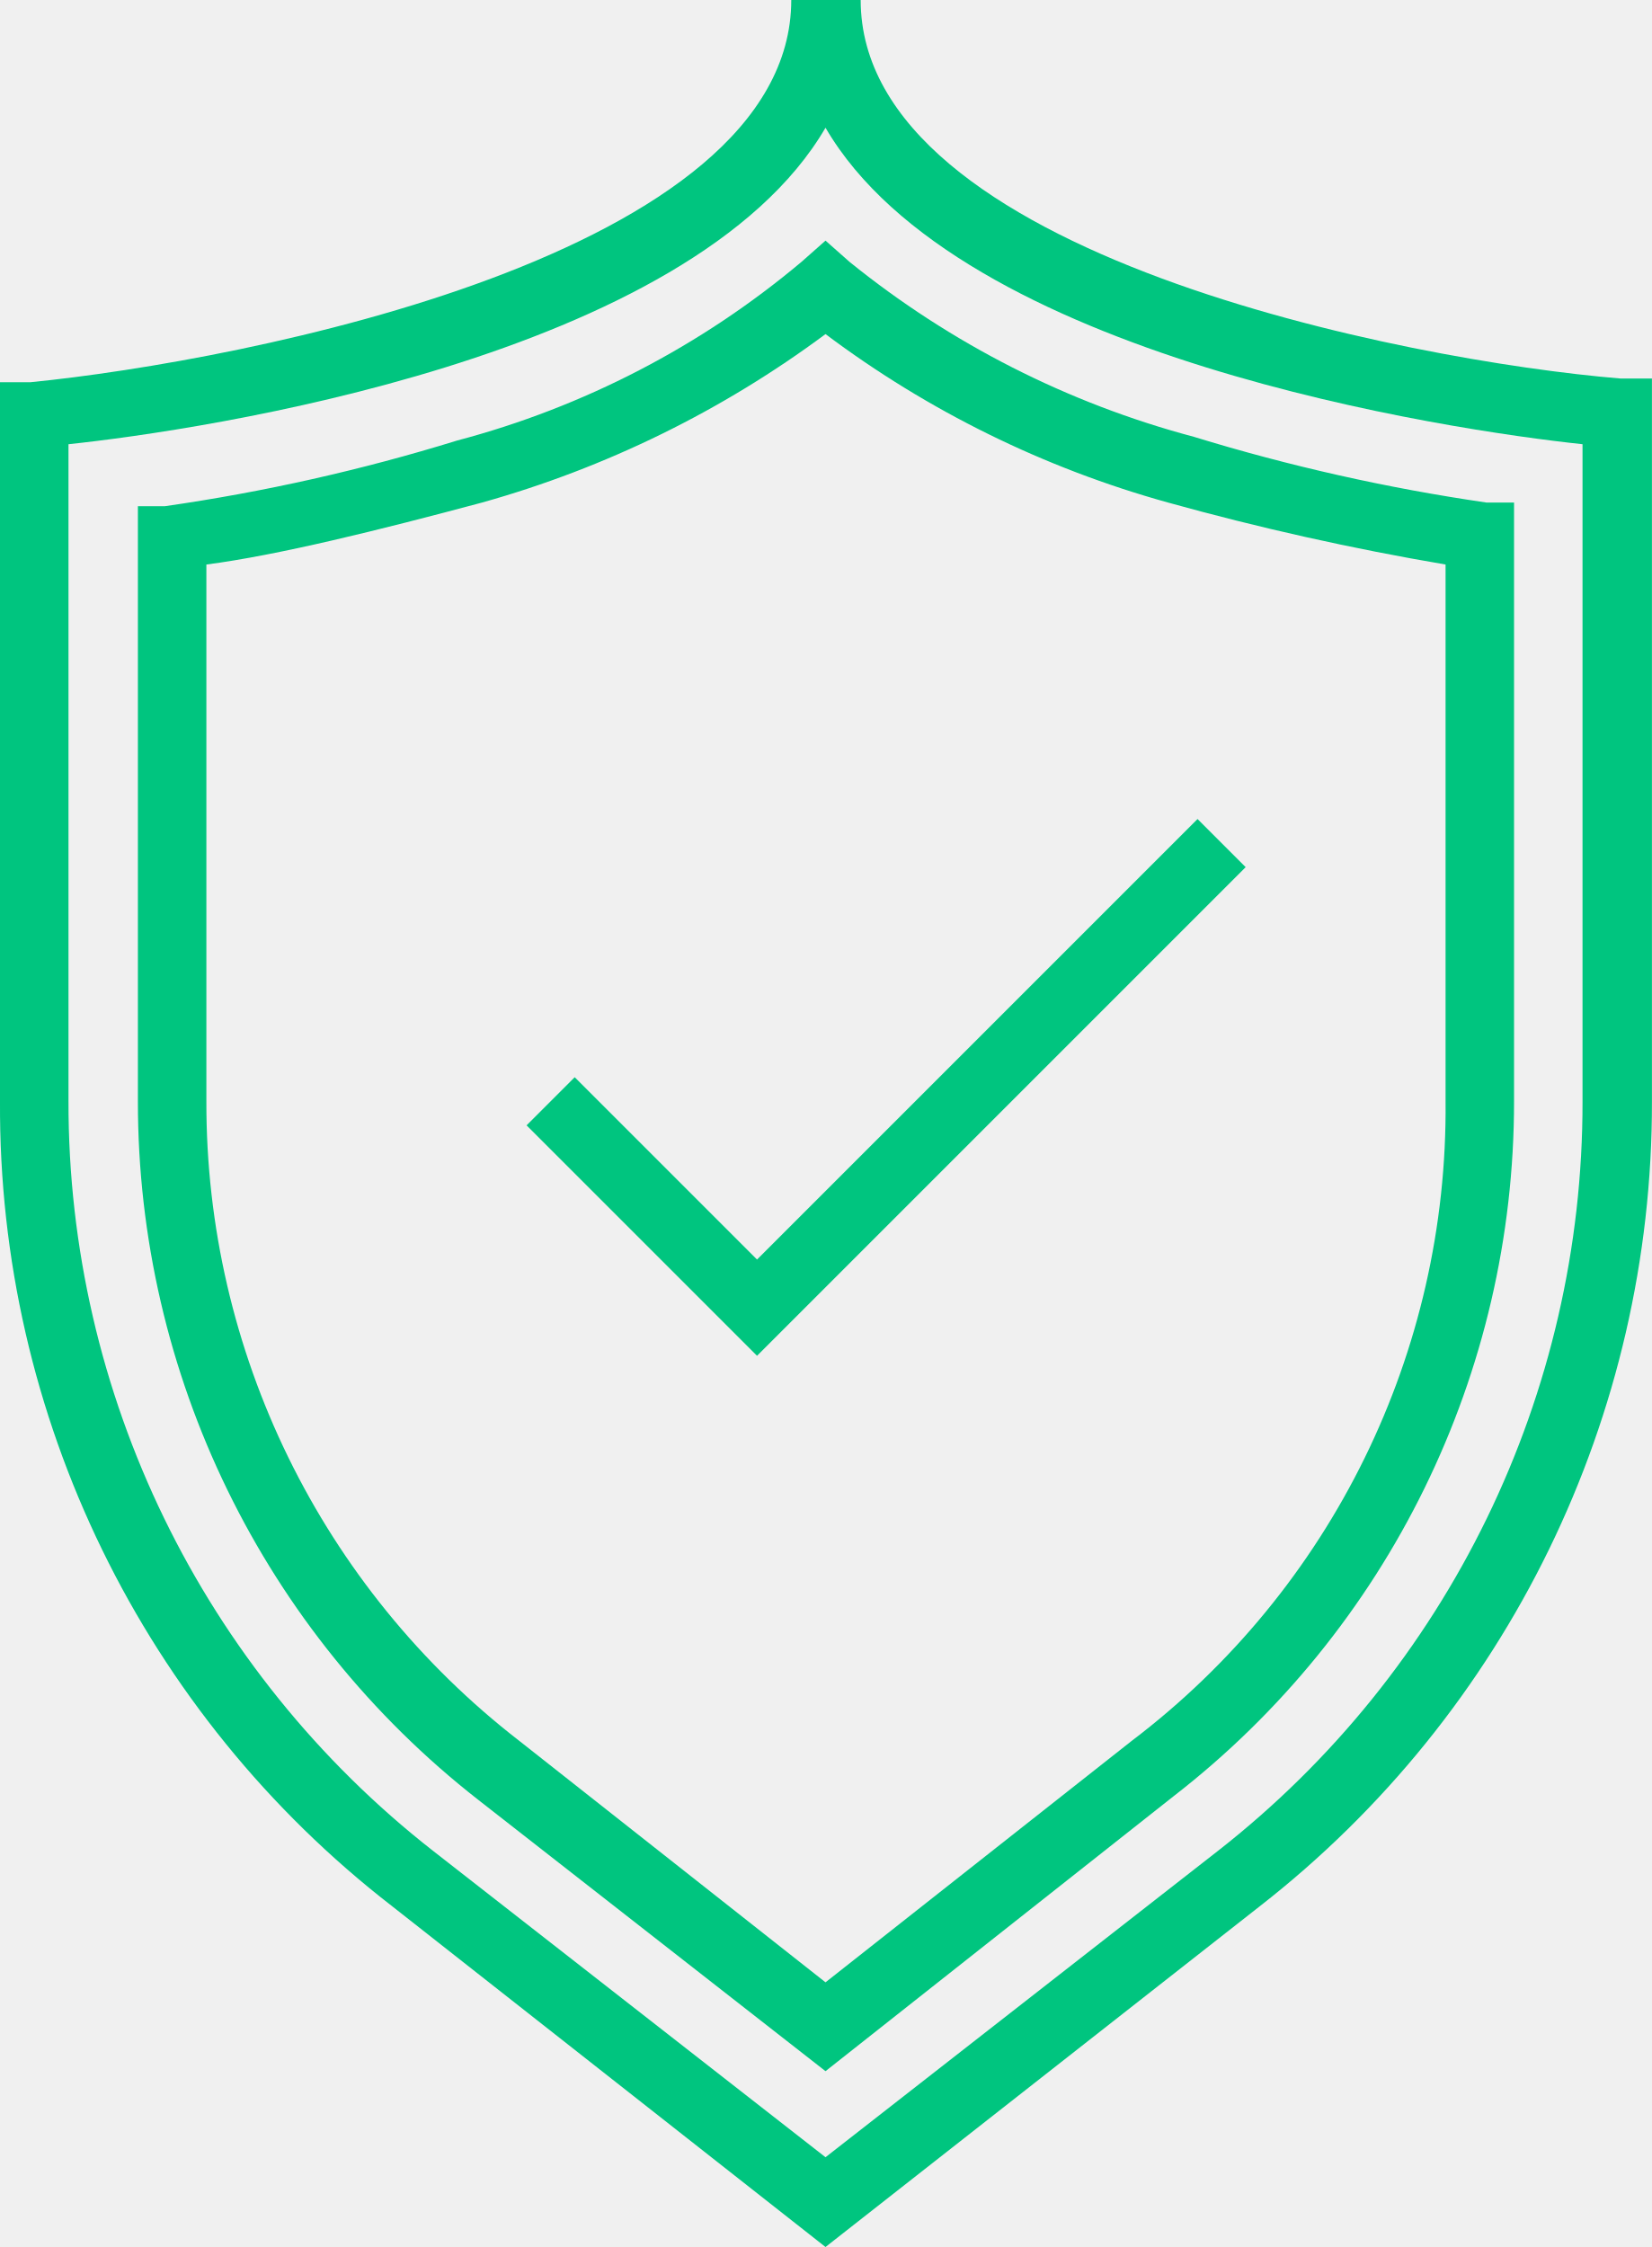
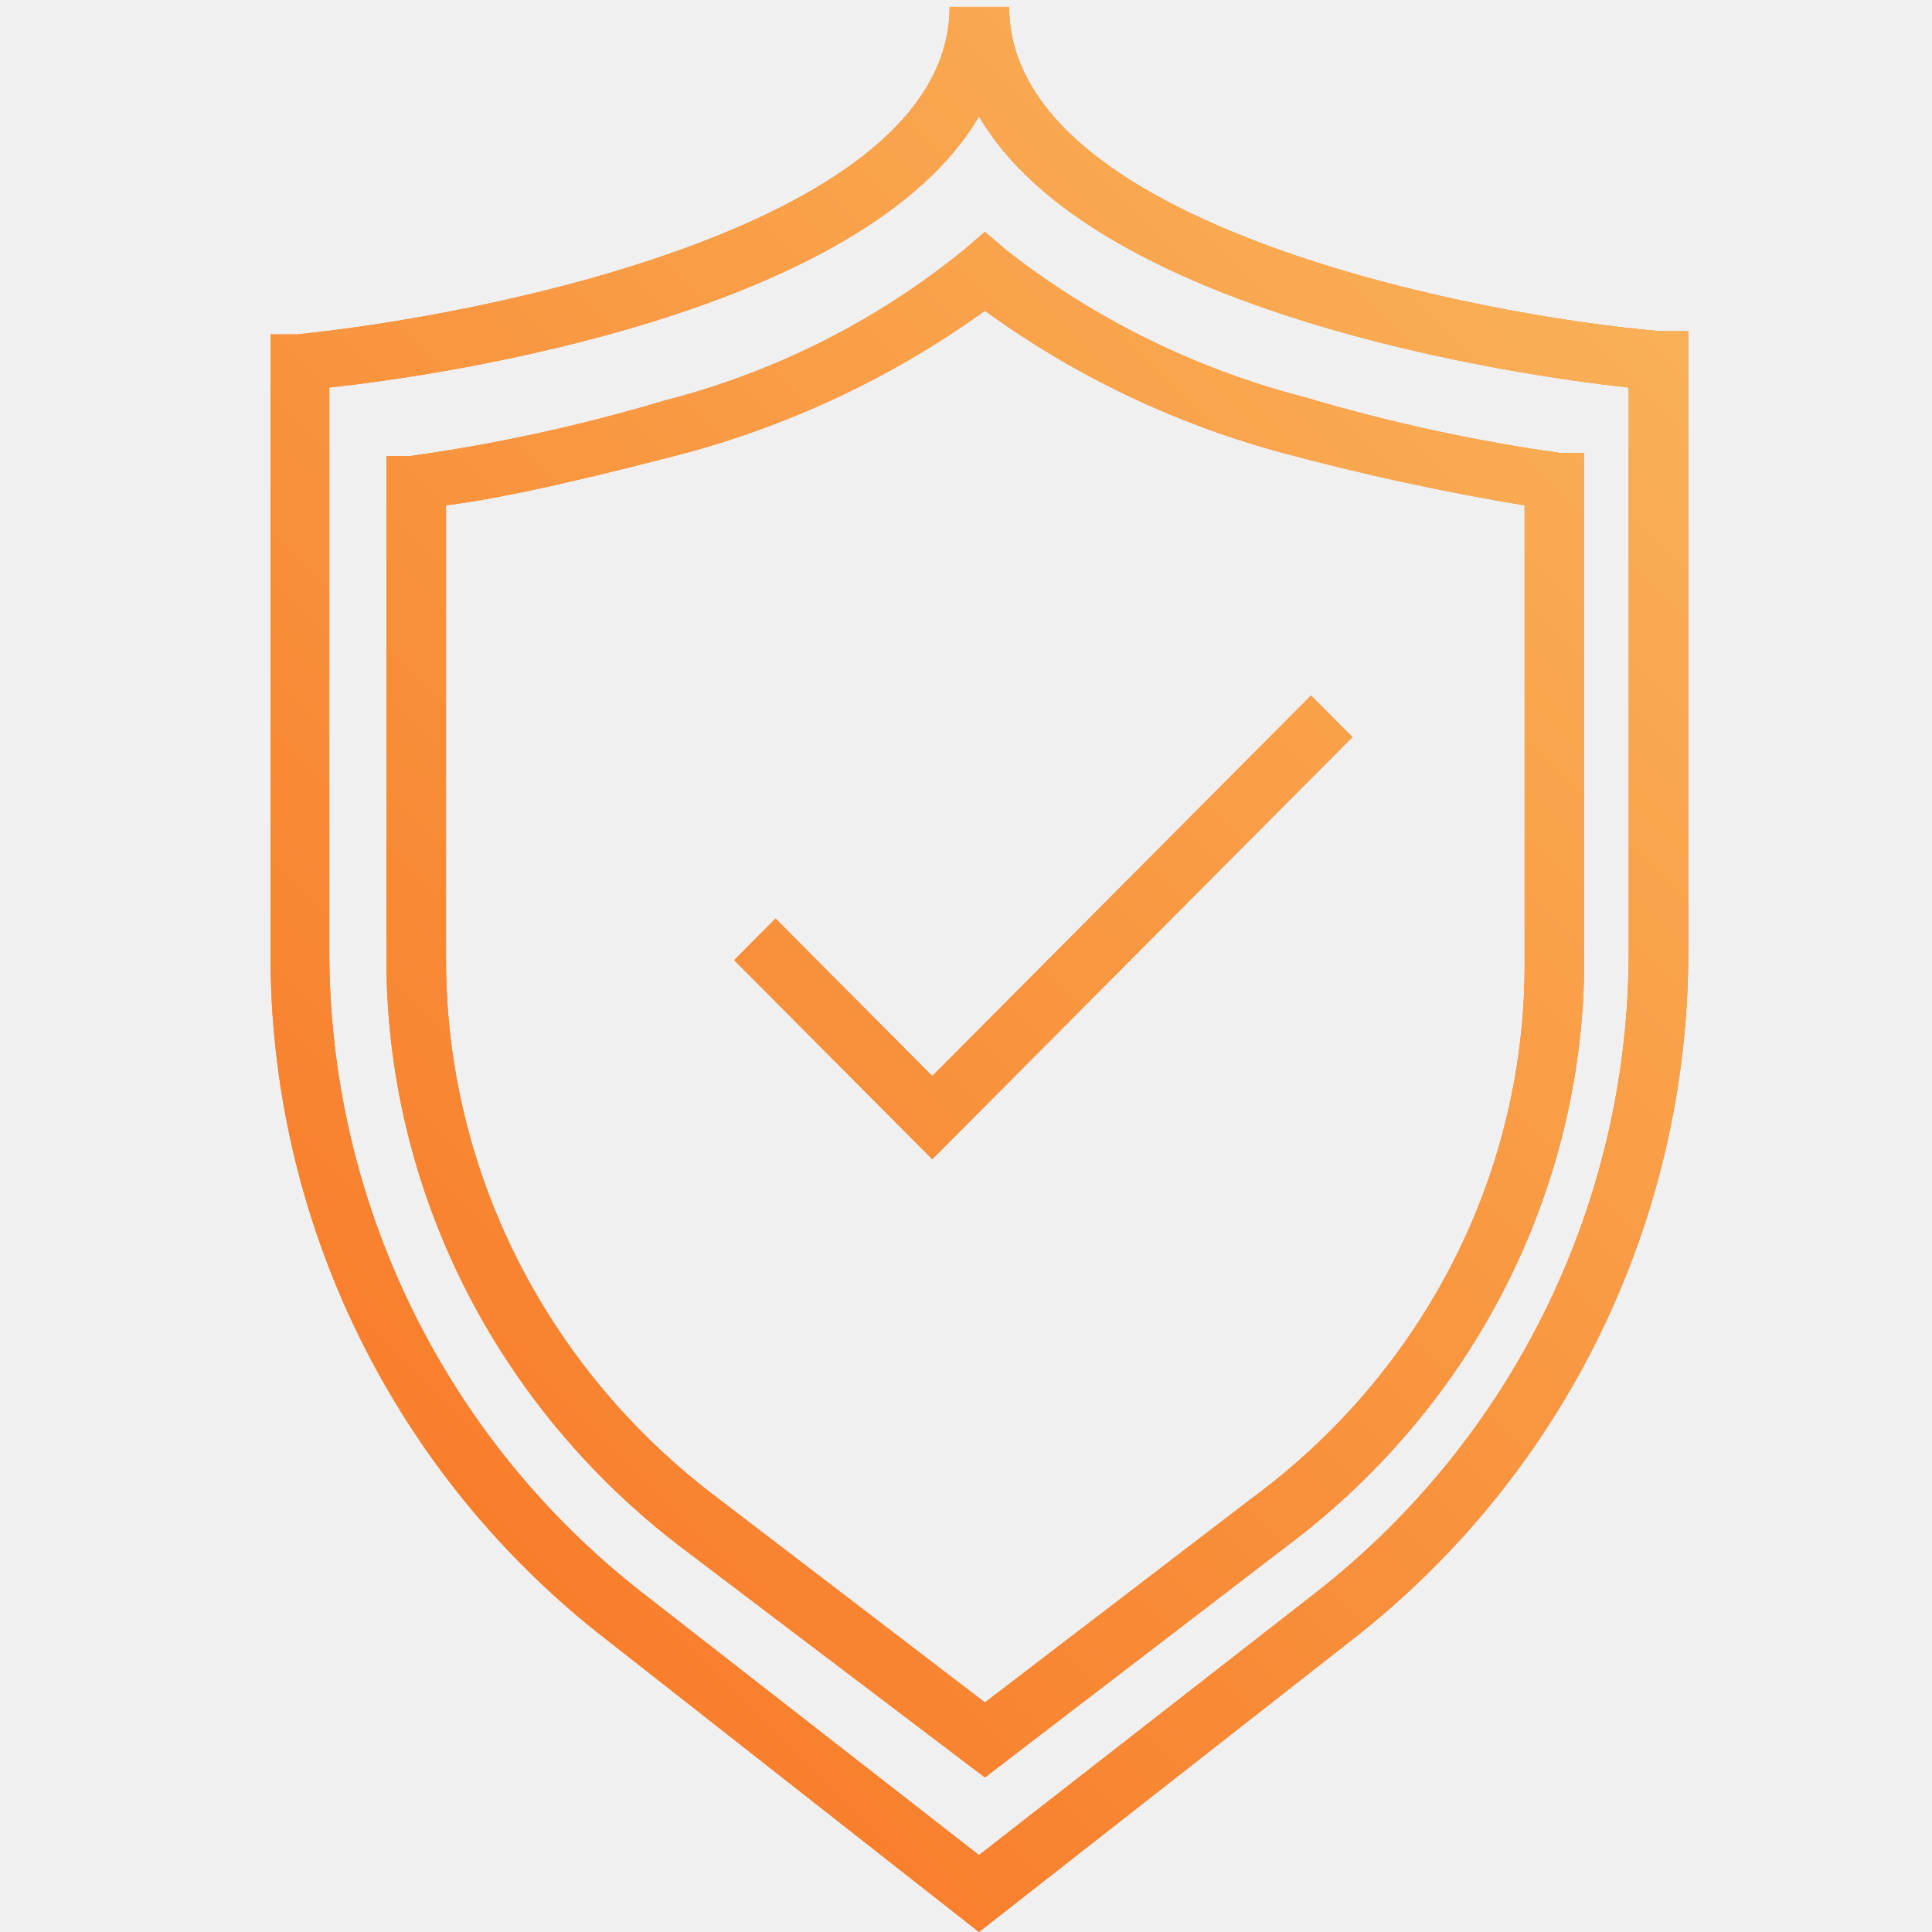
- <svg xmlns="http://www.w3.org/2000/svg" viewBox="0 0 17.85 24.28">
+ <svg xmlns="http://www.w3.org/2000/svg" xmlns:xlink="http://www.w3.org/1999/xlink" width="50px" height="50px" viewBox="0 0 50 50" version="1.1">
  <defs>
-     <style>.cls-1{fill:#00c57f;}</style>
+     <path d="M8.522,10.028 L8.522,24.597 C8.511,31.088 11.498,37.219 16.621,41.218 L25.336,48.01 L34.052,41.218 C39.174,37.219 42.161,31.088 42.151,24.597 L42.151,10.028 C39.252,9.721 28.317,8.12 25.336,3.011 C22.356,8.12 11.441,9.721 8.522,10.028 Z M25.336,50 L15.716,42.449 C10.185,38.179 6.962,31.578 7.001,24.597 L7.001,8.654 L7.679,8.654 C12.427,8.182 24.576,5.822 24.576,0.179 L26.117,0.179 C26.117,5.822 38.266,8.182 42.993,8.572 L43.692,8.572 L43.692,24.597 C43.707,31.572 40.49,38.163 34.977,42.449 L25.336,50 Z M11.543,13.078 C13.148,12.876 15.42,12.33 17.755,11.723 C20.545,10.965 23.165,9.717 25.49,8.042 C27.802,9.725 30.418,10.973 33.203,11.723 C35.263,12.277 37.35,12.73 39.457,13.078 L39.457,24.807 C39.511,30.287 36.891,35.468 32.39,38.781 L25.49,44.059 L18.589,38.781 C14.132,35.436 11.53,30.273 11.543,24.807 L11.543,13.078 Z M25.49,46 L33.328,39.994 C38.171,36.356 41.004,30.748 41,24.807 L41,11.723 L40.375,11.723 C38.144,11.407 35.942,10.928 33.787,10.287 C30.954,9.557 28.31,8.255 26.032,6.465 L25.49,6 L24.948,6.465 C22.692,8.305 20.042,9.638 17.192,10.368 C15.039,11.013 12.837,11.494 10.605,11.804 L10,11.804 L10,24.807 C9.996,30.772 12.827,36.404 17.672,40.075 L25.49,46 Z M24.127,30 L35,19.076 L33.929,18 L24.127,27.848 L20.071,23.772 L19,24.848 L24.127,30 Z" id="path-1" />
+     <linearGradient x1="100%" y1="0%" x2="0%" y2="100%" id="linearGradient-3">
+       <stop stop-color="#FABD61" offset="0%" />
+       <stop stop-color="#F76B1C" offset="100%" />
+     </linearGradient>
  </defs>
-   <g id="Layer_2" data-name="Layer 2">
-     <g id="Layer_1-2" data-name="Layer 1">
-       <path class="cls-1" d="M8.92,24.28,4.24,20.6A10.92,10.92,0,0,1,0,11.9V4.13l.33,0C2.64,3.9,8.55,2.75,8.55,0H9.3c0,2.75,5.91,3.9,8.21,4.09l.34,0V11.9a11,11,0,0,1-4.24,8.7ZM.74,4.8v7.1A10.26,10.26,0,0,0,4.68,20l4.24,3.31L13.16,20a10.26,10.26,0,0,0,3.94-8.1V4.8c-1.41-.15-6.73-.93-8.18-3.42C7.47,3.87,2.16,4.65.74,4.8Z" />
-       <path class="cls-1" d="M8.92,22.38,5.17,19.45A9.57,9.57,0,0,1,1.49,11.9V5.47l.29,0a20.61,20.61,0,0,0,3.16-.71A9.59,9.59,0,0,0,8.66,2.83l.26-.23.26.23A10,10,0,0,0,12.9,4.72a21.14,21.14,0,0,0,3.16.71l.3,0V11.9a9.49,9.49,0,0,1-3.68,7.51ZM2.23,6.1v5.8a8.71,8.71,0,0,0,3.38,6.91l3.31,2.61,3.31-2.61a8.57,8.57,0,0,0,3.39-6.91V6.1a29.91,29.91,0,0,1-3-.67A11.12,11.12,0,0,1,8.92,3.61,11.36,11.36,0,0,1,5.21,5.43C4.09,5.73,3,6,2.23,6.1Z" />
-       <polygon class="cls-1" points="8.18 14.65 5.69 12.16 6.21 11.64 8.18 13.61 12.94 8.85 13.46 9.37 8.18 14.65" />
+   <g id="icons/choice_section" stroke="none" stroke-width="1" fill="none" fill-rule="evenodd">
+     <mask id="mask-2" fill="white">
+       <use xlink:href="#path-1" />
+     </mask>
+     <use id="Combined-Shape" fill="#EE7C26" xlink:href="#path-1" />
+     <g id="Colors/Orange" mask="url(#mask-2)" fill="url(#linearGradient-3)">
+       <rect id="Rectangle-2" x="0" y="0" width="50" height="50" />
    </g>
  </g>
</svg>
